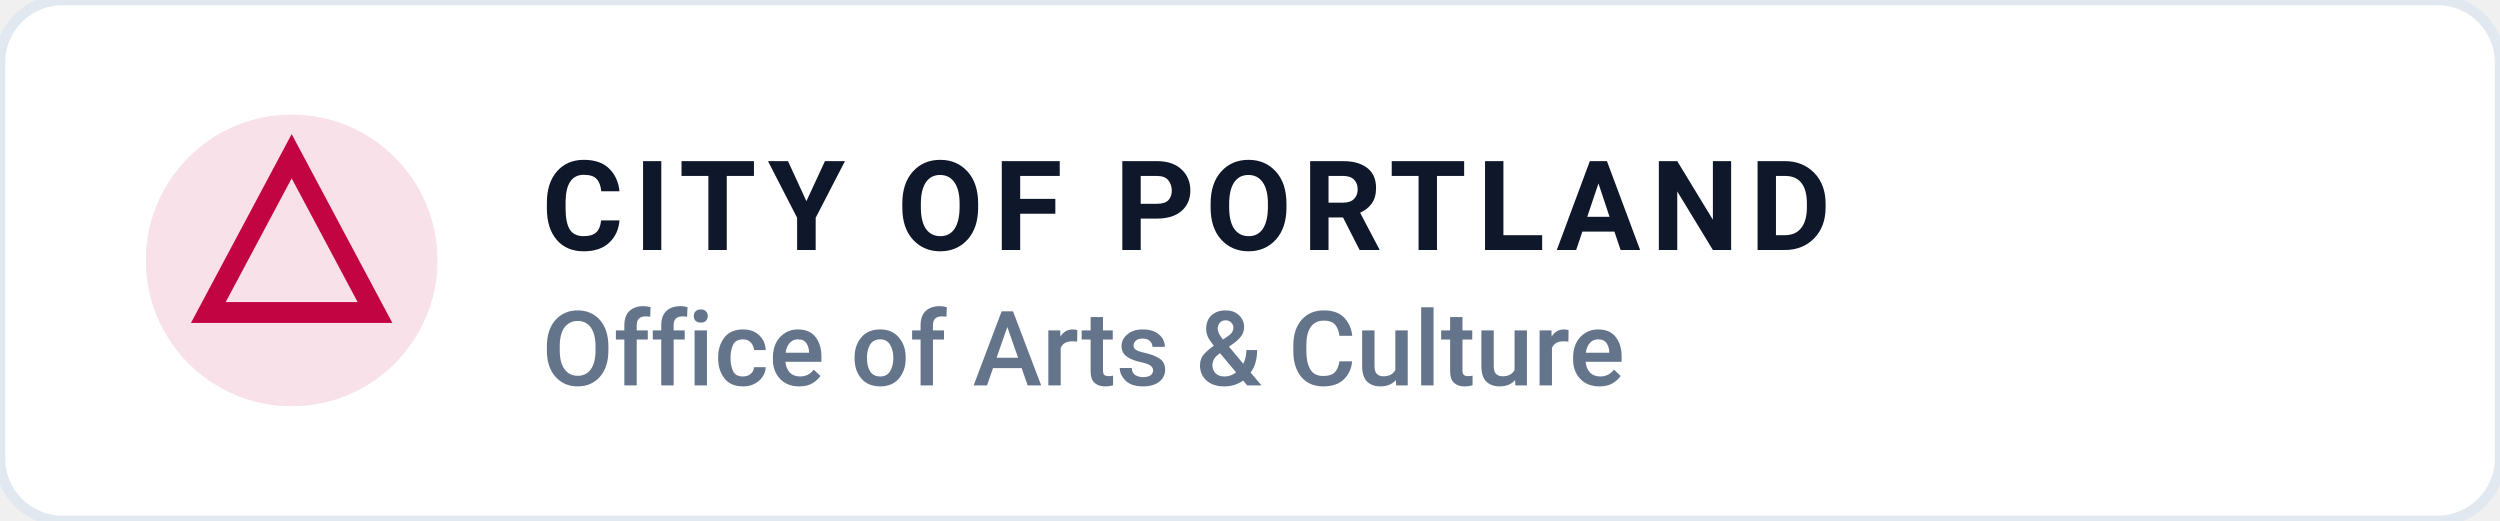
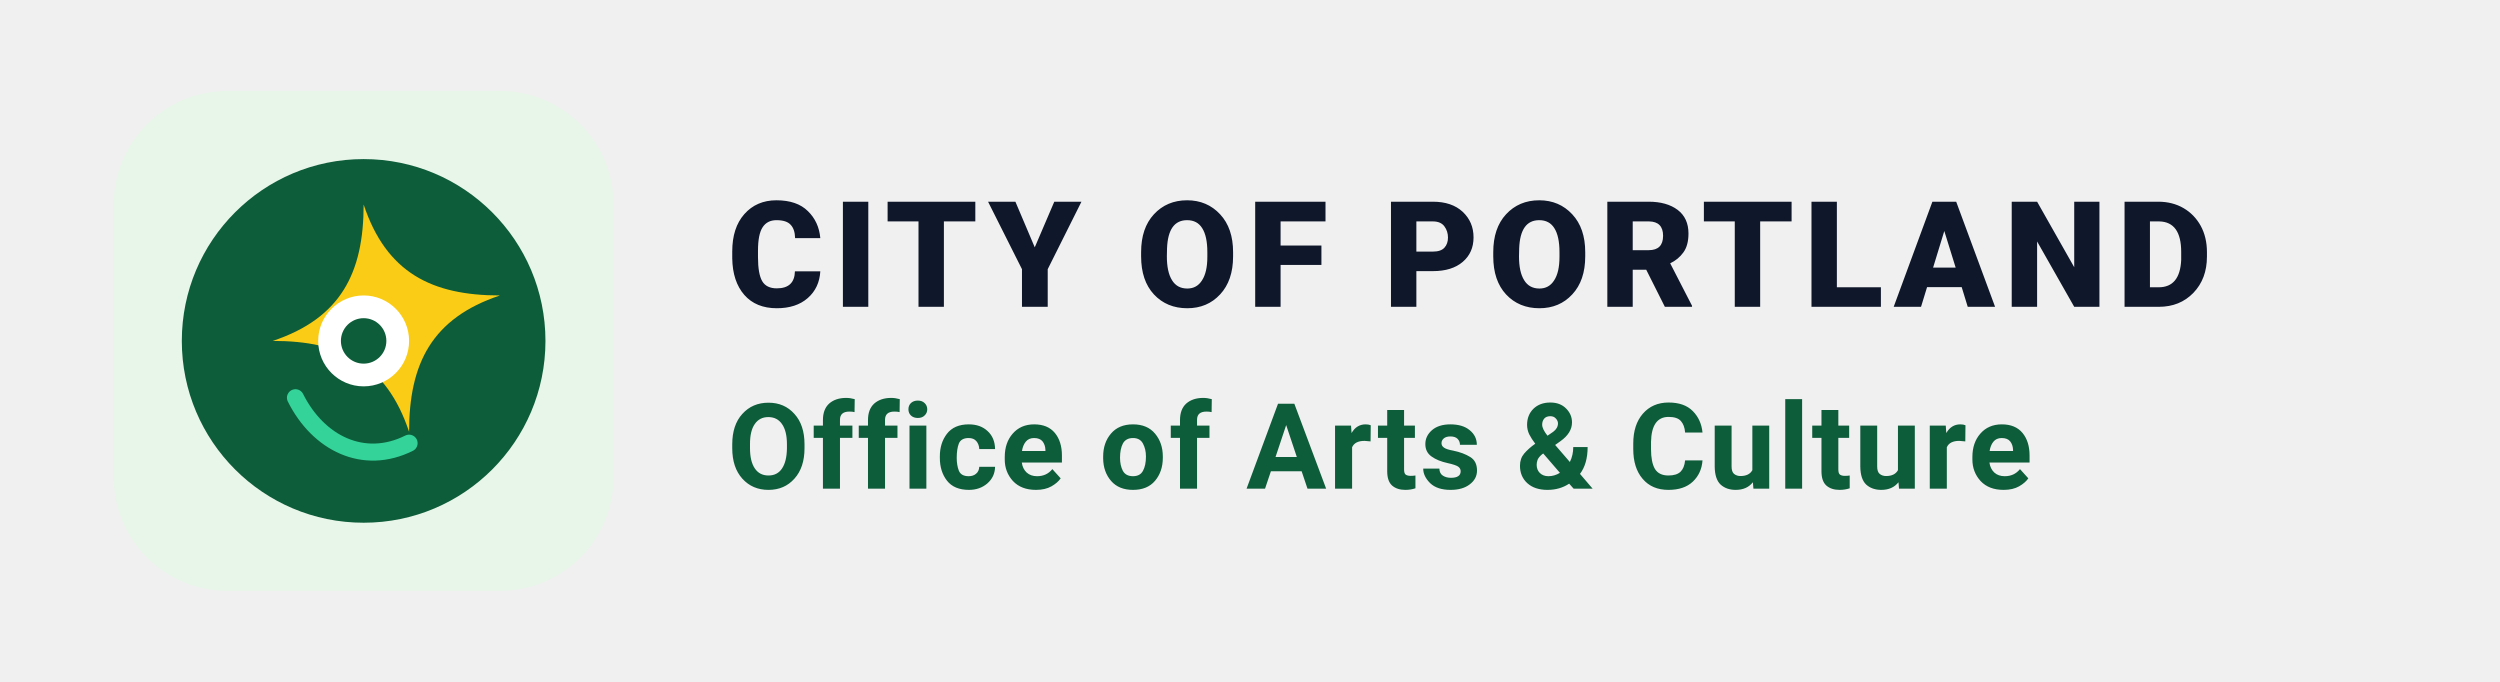
- <svg xmlns="http://www.w3.org/2000/svg" viewBox="0 0 240 50" fill="none">
-   <rect width="240" height="50" rx="6" fill="#FFFFFF" stroke="#E2E8F0" />
-   <circle cx="28" cy="25" r="14" fill="#C30443" opacity="0.12" />
-   <path d="M28 15 L36 30 L20 30 Z" stroke="#C30443" stroke-width="2" fill="none" />
-   <text x="52" y="24" fill="#0F172A" font-family="-apple-system, BlinkMacSystemFont, 'Segoe UI', Roboto, sans-serif" font-size="12" font-weight="700" letter-spacing="1">CITY OF PORTLAND</text>
-   <text x="52" y="37" fill="#64748B" font-family="-apple-system, BlinkMacSystemFont, 'Segoe UI', Roboto, sans-serif" font-size="10" font-weight="500">Office of Arts &amp; Culture</text>
+ <svg xmlns="http://www.w3.org/2000/svg" width="220" height="60" viewBox="0 0 220 60" fill="none">
+   <g transform="translate(10, 8)">
+     <rect width="44" height="44" rx="10" fill="#E8F5E9" />
+     <circle cx="22" cy="22" r="16" fill="#0D5C3A" />
+     <path d="M22 10 C24 16 28 18 34 18 C28 20 26 24 26 30 C24 24 20 22 14 22 C20 20 22 16 22 10 Z" fill="#FACC15" />
+     <circle cx="22" cy="22" r="4" fill="#FFFFFF" />
+     <circle cx="22" cy="22" r="2" fill="#0D5C3A" />
+     <path d="M16 27 C18 31 22 33 26 31" stroke="#34D399" stroke-width="1.5" stroke-linecap="round" fill="none" />
+   </g>
+   <g transform="translate(64, 0)">
+     <text x="0" y="27" fill="#0F172A" font-family="-apple-system, BlinkMacSystemFont, 'Segoe UI', Roboto, sans-serif" font-size="13" font-weight="800" letter-spacing="0.8">CITY OF PORTLAND</text>
+     <text x="0" y="43" fill="#0D5C3A" font-family="-apple-system, BlinkMacSystemFont, 'Segoe UI', Roboto, sans-serif" font-size="10.5" font-weight="600" letter-spacing="0.2">Office of Arts &amp; Culture</text>
+   </g>
</svg>
